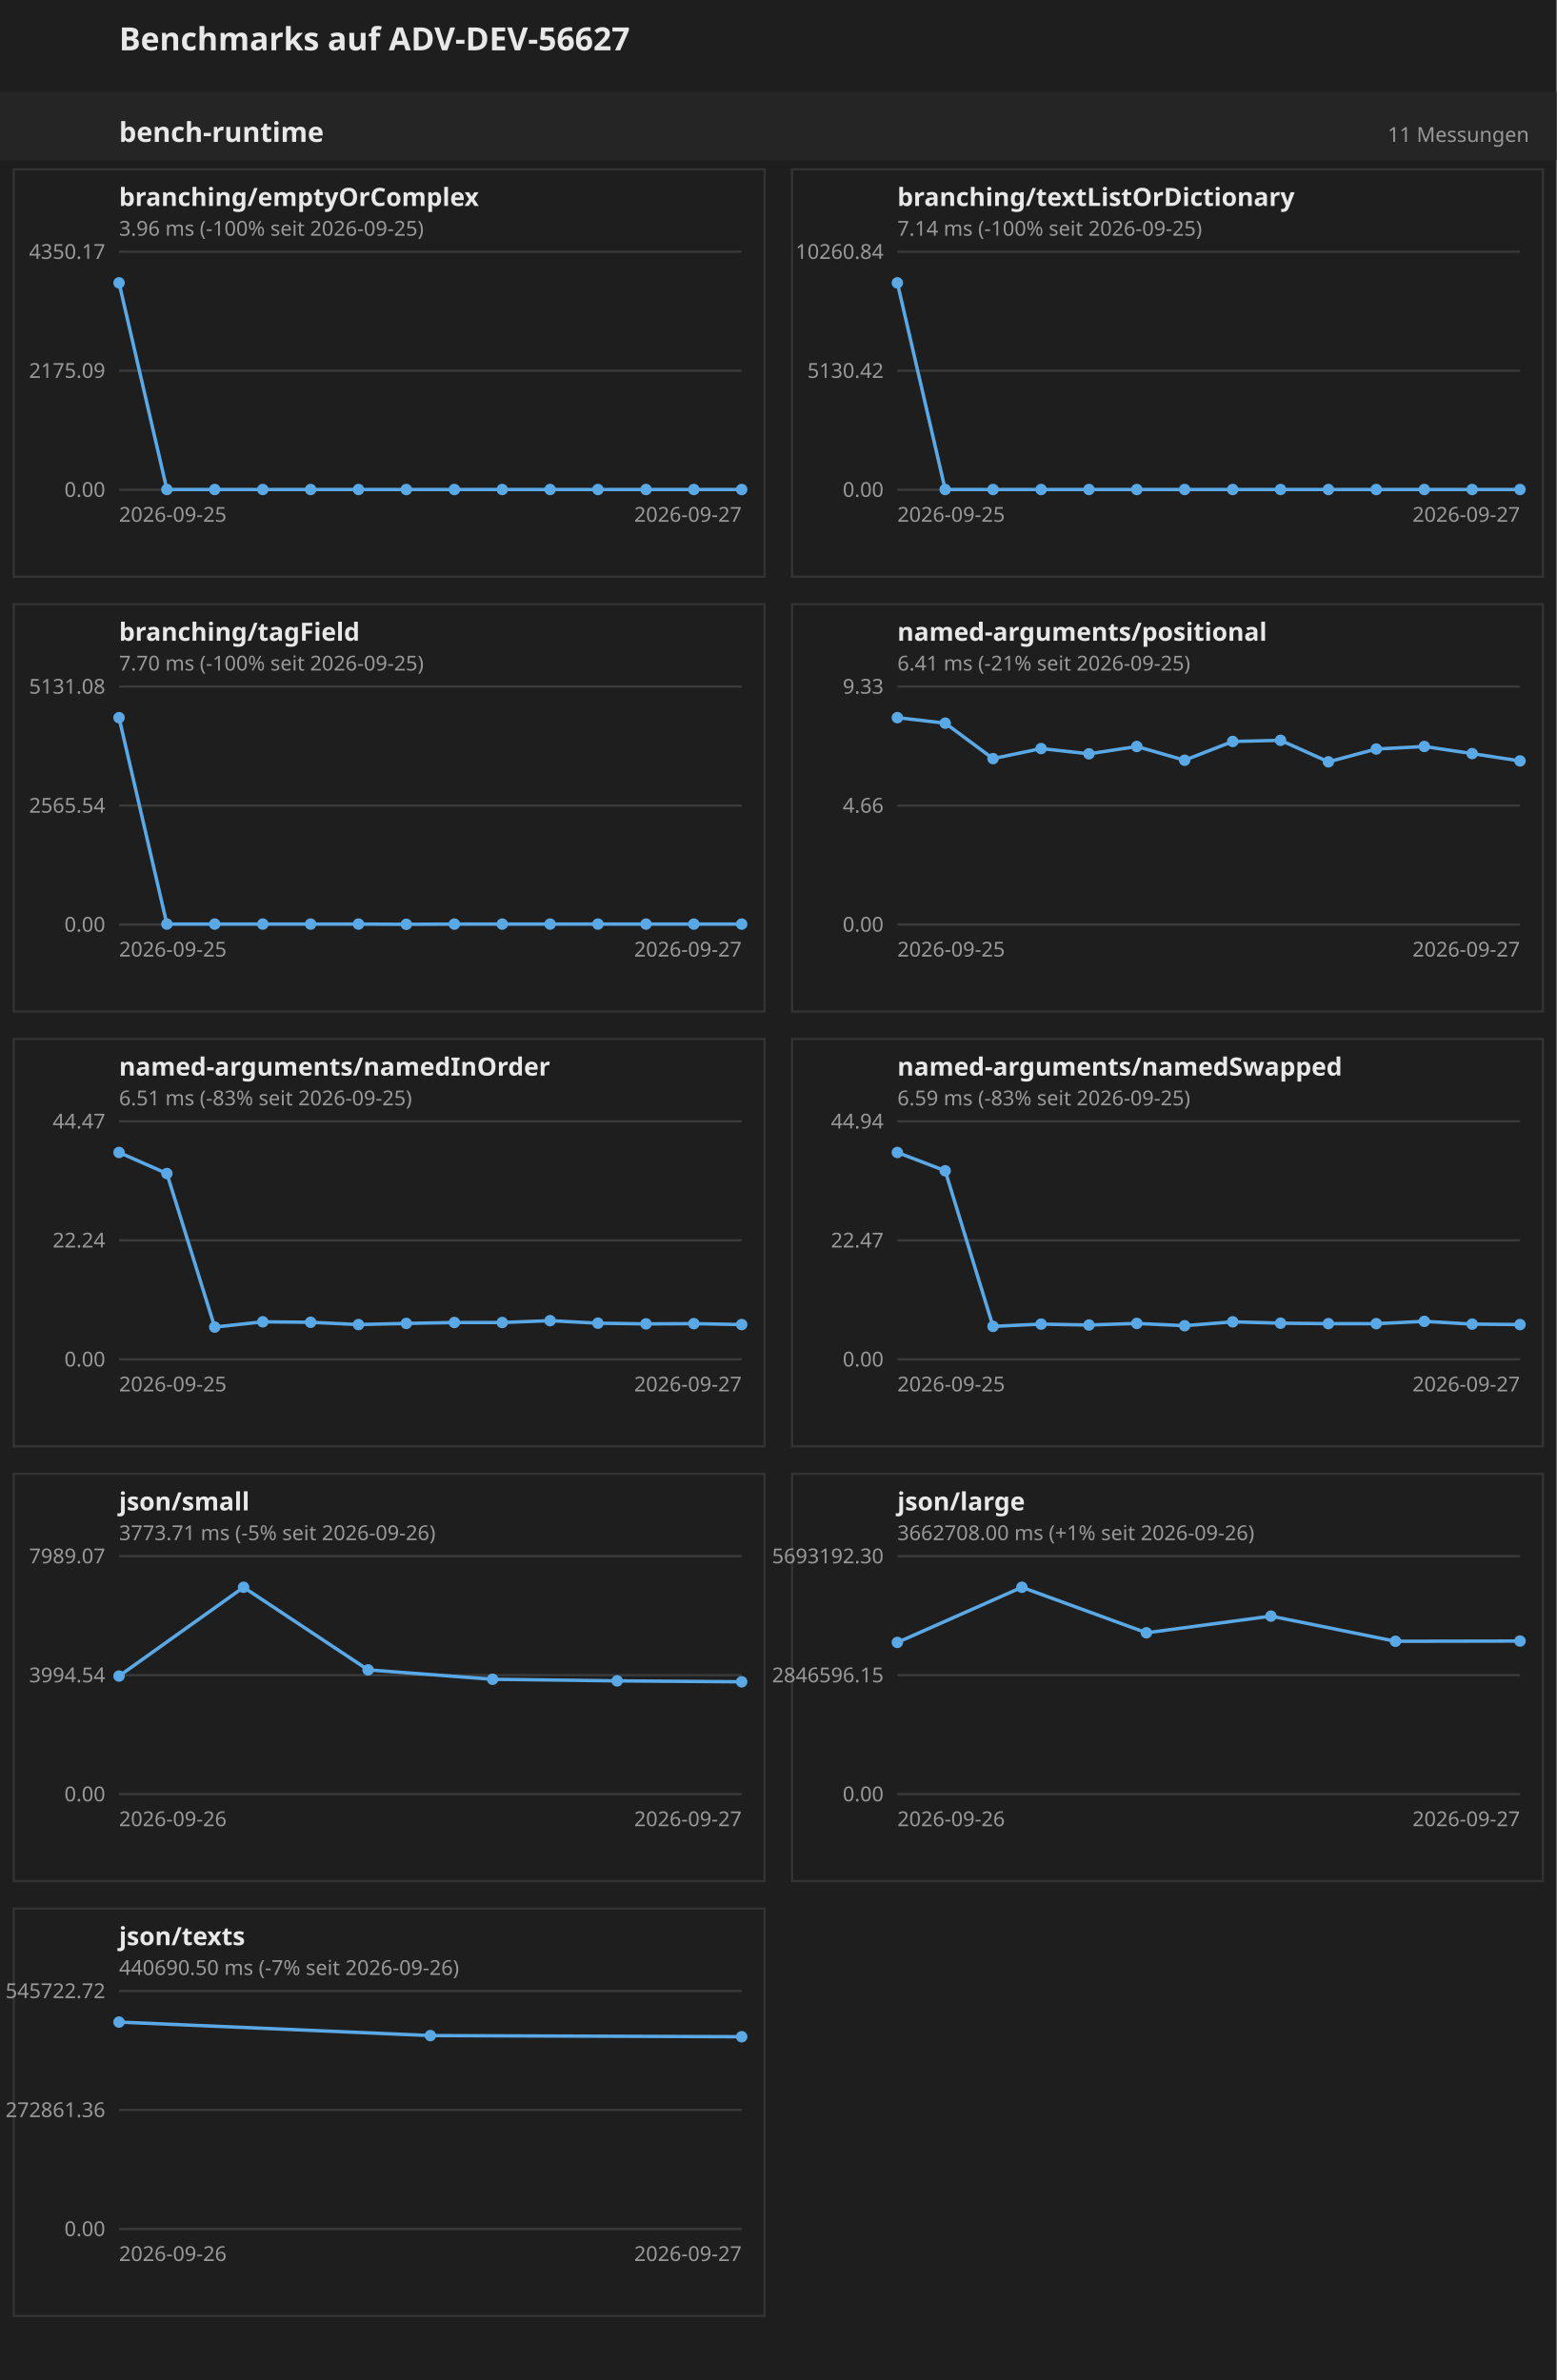
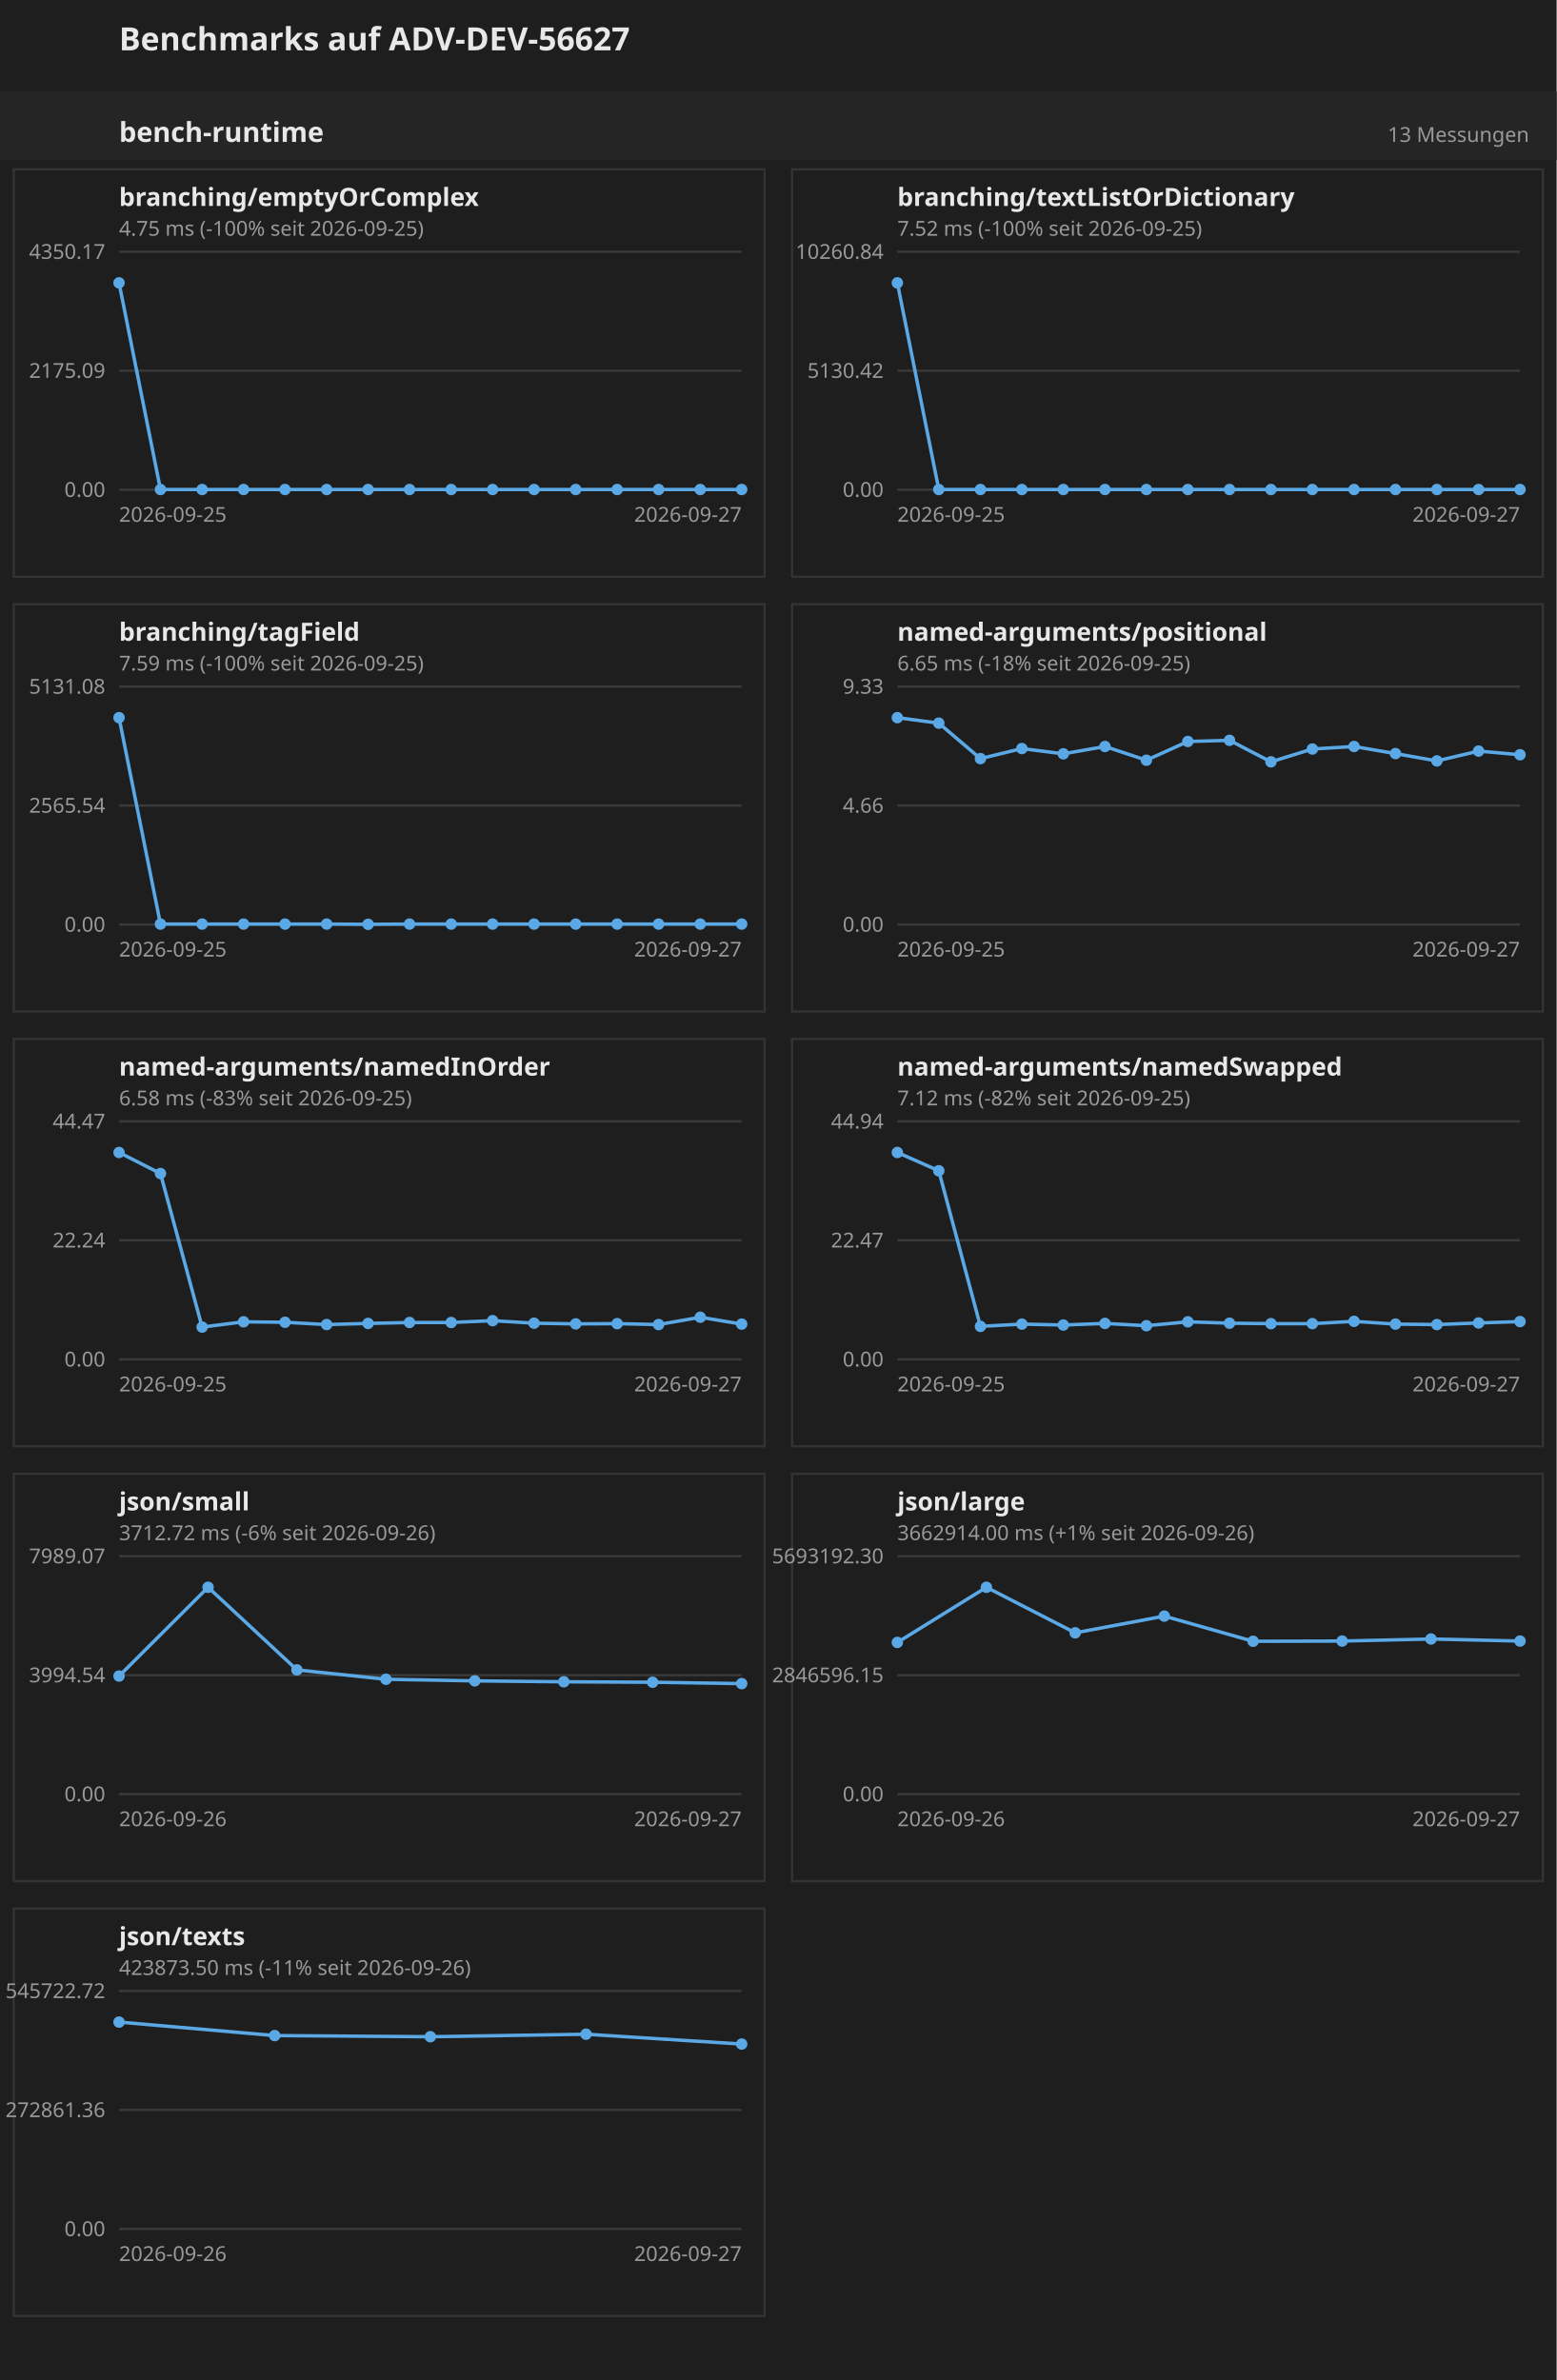
<svg xmlns="http://www.w3.org/2000/svg" width="680" height="1040" font-family="sans-serif">
  <rect width="680" height="1040" fill="#1e1e1e" />
  <text x="52" y="22" font-size="14" font-weight="bold" fill="#e8e8e8">Benchmarks auf ADV-DEV-56627</text>
  <g transform="translate(0 40)">
    <rect x="0" y="0" width="680" height="30" fill="#252525" />
    <text x="52" y="22" font-size="12" font-weight="bold" fill="#e8e8e8">bench-runtime</text>
-     <text x="668" y="22" text-anchor="end" font-size="9" fill="#999">11 Messungen</text>
+     <text x="668" y="22" text-anchor="end" font-size="9" fill="#999">13 Messungen</text>
    <g transform="translate(0 30)">
      <g transform="translate(0 0)">
        <rect x="6" y="4" width="328" height="178" fill="none" stroke="#333" />
        <text x="52" y="20" font-size="11" font-weight="bold" fill="#e8e8e8">branching/emptyOrComplex</text>
-         <text x="52" y="33" font-size="9" fill="#999">3.96 ms (-100% seit 2026-09-25)</text>
+         <text x="52" y="33" font-size="9" fill="#999">4.75 ms (-100% seit 2026-09-25)</text>
        <line x1="52" y1="144.0" x2="324" y2="144.0" stroke="#3a3a3a" />
        <text x="46" y="144.0" text-anchor="end" dominant-baseline="middle" font-size="9" fill="#999">0.00</text>
        <line x1="52" y1="92.0" x2="324" y2="92.0" stroke="#3a3a3a" />
        <text x="46" y="92.0" text-anchor="end" dominant-baseline="middle" font-size="9" fill="#999">2175.09</text>
        <line x1="52" y1="40.0" x2="324" y2="40.0" stroke="#3a3a3a" />
        <text x="46" y="40.0" text-anchor="end" dominant-baseline="middle" font-size="9" fill="#999">4350.17</text>
        <text x="52" y="158" font-size="9" fill="#999">2026-09-25</text>
        <text x="324" y="158" text-anchor="end" font-size="9" fill="#999">2026-09-27</text>
-         <polyline fill="none" stroke="#5aa9e6" stroke-width="1.5" points="52.0,53.6 72.9,143.9 93.8,143.9 114.8,143.9 135.7,143.9 156.6,143.9 177.5,143.9 198.5,143.9 219.4,143.9 240.3,143.9 261.2,143.9 282.2,143.9 303.1,143.9 324.0,143.9" />
-         <circle cx="52.0" cy="53.6" r="2.5" fill="#5aa9e6" />
-         <circle cx="72.9" cy="143.9" r="2.5" fill="#5aa9e6" />
-         <circle cx="93.8" cy="143.9" r="2.5" fill="#5aa9e6" />
-         <circle cx="114.8" cy="143.9" r="2.5" fill="#5aa9e6" />
-         <circle cx="135.7" cy="143.9" r="2.5" fill="#5aa9e6" />
-         <circle cx="156.6" cy="143.9" r="2.5" fill="#5aa9e6" />
-         <circle cx="177.5" cy="143.9" r="2.5" fill="#5aa9e6" />
-         <circle cx="198.5" cy="143.9" r="2.5" fill="#5aa9e6" />
-         <circle cx="219.4" cy="143.9" r="2.5" fill="#5aa9e6" />
-         <circle cx="240.3" cy="143.9" r="2.5" fill="#5aa9e6" />
-         <circle cx="261.2" cy="143.9" r="2.5" fill="#5aa9e6" />
-         <circle cx="282.2" cy="143.9" r="2.5" fill="#5aa9e6" />
-         <circle cx="303.1" cy="143.9" r="2.5" fill="#5aa9e6" />
+         <polyline fill="none" stroke="#5aa9e6" stroke-width="1.5" points="52.0,53.6 70.1,143.9 88.3,143.9 106.4,143.9 124.5,143.9 142.7,143.9 160.8,143.9 178.9,143.9 197.1,143.9 215.2,143.9 233.3,143.9 251.5,143.9 269.6,143.9 287.7,143.9 305.9,143.9 324.0,143.9" />
+         <circle cx="52.0" cy="53.6" r="2.5" fill="#5aa9e6" />
+         <circle cx="70.1" cy="143.9" r="2.5" fill="#5aa9e6" />
+         <circle cx="88.3" cy="143.9" r="2.5" fill="#5aa9e6" />
+         <circle cx="106.4" cy="143.9" r="2.5" fill="#5aa9e6" />
+         <circle cx="124.5" cy="143.9" r="2.5" fill="#5aa9e6" />
+         <circle cx="142.7" cy="143.9" r="2.5" fill="#5aa9e6" />
+         <circle cx="160.8" cy="143.9" r="2.5" fill="#5aa9e6" />
+         <circle cx="178.9" cy="143.9" r="2.5" fill="#5aa9e6" />
+         <circle cx="197.1" cy="143.9" r="2.5" fill="#5aa9e6" />
+         <circle cx="215.2" cy="143.9" r="2.5" fill="#5aa9e6" />
+         <circle cx="233.3" cy="143.9" r="2.5" fill="#5aa9e6" />
+         <circle cx="251.5" cy="143.9" r="2.5" fill="#5aa9e6" />
+         <circle cx="269.6" cy="143.9" r="2.5" fill="#5aa9e6" />
+         <circle cx="287.7" cy="143.9" r="2.5" fill="#5aa9e6" />
+         <circle cx="305.9" cy="143.9" r="2.5" fill="#5aa9e6" />
        <circle cx="324.0" cy="143.9" r="2.5" fill="#5aa9e6" />
      </g>
      <g transform="translate(340 0)">
        <rect x="6" y="4" width="328" height="178" fill="none" stroke="#333" />
        <text x="52" y="20" font-size="11" font-weight="bold" fill="#e8e8e8">branching/textListOrDictionary</text>
-         <text x="52" y="33" font-size="9" fill="#999">7.14 ms (-100% seit 2026-09-25)</text>
+         <text x="52" y="33" font-size="9" fill="#999">7.52 ms (-100% seit 2026-09-25)</text>
        <line x1="52" y1="144.0" x2="324" y2="144.0" stroke="#3a3a3a" />
        <text x="46" y="144.0" text-anchor="end" dominant-baseline="middle" font-size="9" fill="#999">0.00</text>
        <line x1="52" y1="92.0" x2="324" y2="92.0" stroke="#3a3a3a" />
        <text x="46" y="92.0" text-anchor="end" dominant-baseline="middle" font-size="9" fill="#999">5130.42</text>
        <line x1="52" y1="40.0" x2="324" y2="40.0" stroke="#3a3a3a" />
        <text x="46" y="40.0" text-anchor="end" dominant-baseline="middle" font-size="9" fill="#999">10260.84</text>
        <text x="52" y="158" font-size="9" fill="#999">2026-09-25</text>
        <text x="324" y="158" text-anchor="end" font-size="9" fill="#999">2026-09-27</text>
-         <polyline fill="none" stroke="#5aa9e6" stroke-width="1.5" points="52.0,53.6 72.9,143.9 93.8,143.9 114.8,143.9 135.7,143.9 156.6,143.9 177.5,143.9 198.5,143.9 219.4,143.9 240.3,143.9 261.2,143.9 282.2,143.9 303.1,143.9 324.0,143.9" />
-         <circle cx="52.0" cy="53.6" r="2.5" fill="#5aa9e6" />
-         <circle cx="72.9" cy="143.9" r="2.5" fill="#5aa9e6" />
-         <circle cx="93.8" cy="143.9" r="2.5" fill="#5aa9e6" />
-         <circle cx="114.8" cy="143.9" r="2.5" fill="#5aa9e6" />
-         <circle cx="135.7" cy="143.9" r="2.5" fill="#5aa9e6" />
-         <circle cx="156.6" cy="143.9" r="2.5" fill="#5aa9e6" />
-         <circle cx="177.5" cy="143.9" r="2.5" fill="#5aa9e6" />
-         <circle cx="198.5" cy="143.9" r="2.5" fill="#5aa9e6" />
-         <circle cx="219.4" cy="143.9" r="2.5" fill="#5aa9e6" />
-         <circle cx="240.3" cy="143.9" r="2.5" fill="#5aa9e6" />
-         <circle cx="261.2" cy="143.9" r="2.5" fill="#5aa9e6" />
-         <circle cx="282.2" cy="143.9" r="2.5" fill="#5aa9e6" />
-         <circle cx="303.1" cy="143.9" r="2.5" fill="#5aa9e6" />
+         <polyline fill="none" stroke="#5aa9e6" stroke-width="1.5" points="52.0,53.6 70.1,143.9 88.3,143.9 106.4,143.9 124.5,143.9 142.7,143.9 160.8,143.9 178.9,143.9 197.1,143.9 215.2,143.9 233.3,143.9 251.5,143.9 269.6,143.9 287.7,143.9 305.9,143.9 324.0,143.9" />
+         <circle cx="52.0" cy="53.6" r="2.5" fill="#5aa9e6" />
+         <circle cx="70.1" cy="143.9" r="2.5" fill="#5aa9e6" />
+         <circle cx="88.3" cy="143.9" r="2.5" fill="#5aa9e6" />
+         <circle cx="106.4" cy="143.9" r="2.5" fill="#5aa9e6" />
+         <circle cx="124.5" cy="143.9" r="2.5" fill="#5aa9e6" />
+         <circle cx="142.7" cy="143.9" r="2.5" fill="#5aa9e6" />
+         <circle cx="160.8" cy="143.9" r="2.5" fill="#5aa9e6" />
+         <circle cx="178.9" cy="143.9" r="2.5" fill="#5aa9e6" />
+         <circle cx="197.1" cy="143.9" r="2.5" fill="#5aa9e6" />
+         <circle cx="215.2" cy="143.9" r="2.5" fill="#5aa9e6" />
+         <circle cx="233.3" cy="143.9" r="2.5" fill="#5aa9e6" />
+         <circle cx="251.5" cy="143.9" r="2.5" fill="#5aa9e6" />
+         <circle cx="269.6" cy="143.9" r="2.5" fill="#5aa9e6" />
+         <circle cx="287.7" cy="143.9" r="2.5" fill="#5aa9e6" />
+         <circle cx="305.9" cy="143.9" r="2.5" fill="#5aa9e6" />
        <circle cx="324.0" cy="143.9" r="2.5" fill="#5aa9e6" />
      </g>
      <g transform="translate(0 190)">
        <rect x="6" y="4" width="328" height="178" fill="none" stroke="#333" />
        <text x="52" y="20" font-size="11" font-weight="bold" fill="#e8e8e8">branching/tagField</text>
-         <text x="52" y="33" font-size="9" fill="#999">7.70 ms (-100% seit 2026-09-25)</text>
+         <text x="52" y="33" font-size="9" fill="#999">7.59 ms (-100% seit 2026-09-25)</text>
        <line x1="52" y1="144.0" x2="324" y2="144.0" stroke="#3a3a3a" />
        <text x="46" y="144.0" text-anchor="end" dominant-baseline="middle" font-size="9" fill="#999">0.00</text>
        <line x1="52" y1="92.0" x2="324" y2="92.0" stroke="#3a3a3a" />
        <text x="46" y="92.0" text-anchor="end" dominant-baseline="middle" font-size="9" fill="#999">2565.54</text>
        <line x1="52" y1="40.0" x2="324" y2="40.0" stroke="#3a3a3a" />
        <text x="46" y="40.0" text-anchor="end" dominant-baseline="middle" font-size="9" fill="#999">5131.08</text>
        <text x="52" y="158" font-size="9" fill="#999">2026-09-25</text>
        <text x="324" y="158" text-anchor="end" font-size="9" fill="#999">2026-09-27</text>
-         <polyline fill="none" stroke="#5aa9e6" stroke-width="1.5" points="52.0,53.6 72.9,143.8 93.8,143.8 114.8,143.8 135.7,143.8 156.6,143.8 177.5,143.9 198.5,143.8 219.4,143.8 240.3,143.8 261.2,143.8 282.2,143.8 303.1,143.8 324.0,143.8" />
-         <circle cx="52.0" cy="53.6" r="2.5" fill="#5aa9e6" />
-         <circle cx="72.9" cy="143.8" r="2.5" fill="#5aa9e6" />
-         <circle cx="93.8" cy="143.8" r="2.5" fill="#5aa9e6" />
-         <circle cx="114.8" cy="143.8" r="2.5" fill="#5aa9e6" />
-         <circle cx="135.7" cy="143.8" r="2.5" fill="#5aa9e6" />
-         <circle cx="156.6" cy="143.8" r="2.5" fill="#5aa9e6" />
-         <circle cx="177.5" cy="143.9" r="2.5" fill="#5aa9e6" />
-         <circle cx="198.5" cy="143.8" r="2.5" fill="#5aa9e6" />
-         <circle cx="219.4" cy="143.8" r="2.5" fill="#5aa9e6" />
-         <circle cx="240.3" cy="143.8" r="2.5" fill="#5aa9e6" />
-         <circle cx="261.2" cy="143.8" r="2.5" fill="#5aa9e6" />
-         <circle cx="282.2" cy="143.8" r="2.5" fill="#5aa9e6" />
-         <circle cx="303.1" cy="143.8" r="2.5" fill="#5aa9e6" />
+         <polyline fill="none" stroke="#5aa9e6" stroke-width="1.5" points="52.0,53.6 70.1,143.8 88.3,143.8 106.4,143.8 124.5,143.8 142.7,143.8 160.8,143.9 178.9,143.8 197.1,143.8 215.2,143.8 233.3,143.8 251.5,143.8 269.6,143.8 287.7,143.8 305.9,143.8 324.0,143.8" />
+         <circle cx="52.0" cy="53.6" r="2.5" fill="#5aa9e6" />
+         <circle cx="70.1" cy="143.8" r="2.5" fill="#5aa9e6" />
+         <circle cx="88.3" cy="143.8" r="2.5" fill="#5aa9e6" />
+         <circle cx="106.4" cy="143.8" r="2.5" fill="#5aa9e6" />
+         <circle cx="124.5" cy="143.8" r="2.5" fill="#5aa9e6" />
+         <circle cx="142.7" cy="143.8" r="2.5" fill="#5aa9e6" />
+         <circle cx="160.8" cy="143.9" r="2.5" fill="#5aa9e6" />
+         <circle cx="178.9" cy="143.8" r="2.5" fill="#5aa9e6" />
+         <circle cx="197.1" cy="143.8" r="2.5" fill="#5aa9e6" />
+         <circle cx="215.2" cy="143.8" r="2.5" fill="#5aa9e6" />
+         <circle cx="233.3" cy="143.8" r="2.5" fill="#5aa9e6" />
+         <circle cx="251.5" cy="143.8" r="2.5" fill="#5aa9e6" />
+         <circle cx="269.6" cy="143.8" r="2.5" fill="#5aa9e6" />
+         <circle cx="287.7" cy="143.8" r="2.5" fill="#5aa9e6" />
+         <circle cx="305.9" cy="143.8" r="2.5" fill="#5aa9e6" />
        <circle cx="324.0" cy="143.8" r="2.5" fill="#5aa9e6" />
      </g>
      <g transform="translate(340 190)">
        <rect x="6" y="4" width="328" height="178" fill="none" stroke="#333" />
        <text x="52" y="20" font-size="11" font-weight="bold" fill="#e8e8e8">named-arguments/positional</text>
-         <text x="52" y="33" font-size="9" fill="#999">6.41 ms (-21% seit 2026-09-25)</text>
+         <text x="52" y="33" font-size="9" fill="#999">6.65 ms (-18% seit 2026-09-25)</text>
        <line x1="52" y1="144.0" x2="324" y2="144.0" stroke="#3a3a3a" />
        <text x="46" y="144.0" text-anchor="end" dominant-baseline="middle" font-size="9" fill="#999">0.00</text>
        <line x1="52" y1="92.0" x2="324" y2="92.0" stroke="#3a3a3a" />
        <text x="46" y="92.0" text-anchor="end" dominant-baseline="middle" font-size="9" fill="#999">4.66</text>
        <line x1="52" y1="40.0" x2="324" y2="40.0" stroke="#3a3a3a" />
        <text x="46" y="40.0" text-anchor="end" dominant-baseline="middle" font-size="9" fill="#999">9.33</text>
        <text x="52" y="158" font-size="9" fill="#999">2026-09-25</text>
        <text x="324" y="158" text-anchor="end" font-size="9" fill="#999">2026-09-27</text>
-         <polyline fill="none" stroke="#5aa9e6" stroke-width="1.5" points="52.0,53.6 72.9,56.0 93.8,71.5 114.8,67.1 135.7,69.4 156.6,66.2 177.5,72.2 198.5,64.0 219.4,63.5 240.3,72.9 261.2,67.3 282.2,66.2 303.1,69.3 324.0,72.5" />
-         <circle cx="52.0" cy="53.6" r="2.5" fill="#5aa9e6" />
-         <circle cx="72.9" cy="56.0" r="2.5" fill="#5aa9e6" />
-         <circle cx="93.8" cy="71.5" r="2.5" fill="#5aa9e6" />
-         <circle cx="114.8" cy="67.1" r="2.5" fill="#5aa9e6" />
-         <circle cx="135.7" cy="69.4" r="2.5" fill="#5aa9e6" />
-         <circle cx="156.6" cy="66.2" r="2.5" fill="#5aa9e6" />
-         <circle cx="177.5" cy="72.2" r="2.5" fill="#5aa9e6" />
-         <circle cx="198.5" cy="64.0" r="2.5" fill="#5aa9e6" />
-         <circle cx="219.4" cy="63.5" r="2.5" fill="#5aa9e6" />
-         <circle cx="240.3" cy="72.9" r="2.5" fill="#5aa9e6" />
-         <circle cx="261.2" cy="67.3" r="2.5" fill="#5aa9e6" />
-         <circle cx="282.2" cy="66.2" r="2.5" fill="#5aa9e6" />
-         <circle cx="303.1" cy="69.3" r="2.5" fill="#5aa9e6" />
-         <circle cx="324.0" cy="72.5" r="2.5" fill="#5aa9e6" />
+         <polyline fill="none" stroke="#5aa9e6" stroke-width="1.5" points="52.0,53.6 70.1,56.0 88.3,71.5 106.4,67.1 124.5,69.4 142.7,66.2 160.8,72.2 178.9,64.0 197.1,63.5 215.2,72.9 233.3,67.3 251.5,66.2 269.6,69.3 287.7,72.5 305.9,68.2 324.0,69.8" />
+         <circle cx="52.0" cy="53.6" r="2.5" fill="#5aa9e6" />
+         <circle cx="70.1" cy="56.0" r="2.5" fill="#5aa9e6" />
+         <circle cx="88.3" cy="71.5" r="2.5" fill="#5aa9e6" />
+         <circle cx="106.4" cy="67.1" r="2.5" fill="#5aa9e6" />
+         <circle cx="124.5" cy="69.4" r="2.5" fill="#5aa9e6" />
+         <circle cx="142.7" cy="66.2" r="2.5" fill="#5aa9e6" />
+         <circle cx="160.8" cy="72.2" r="2.5" fill="#5aa9e6" />
+         <circle cx="178.9" cy="64.0" r="2.5" fill="#5aa9e6" />
+         <circle cx="197.1" cy="63.5" r="2.5" fill="#5aa9e6" />
+         <circle cx="215.2" cy="72.9" r="2.5" fill="#5aa9e6" />
+         <circle cx="233.3" cy="67.3" r="2.5" fill="#5aa9e6" />
+         <circle cx="251.5" cy="66.2" r="2.5" fill="#5aa9e6" />
+         <circle cx="269.6" cy="69.3" r="2.5" fill="#5aa9e6" />
+         <circle cx="287.7" cy="72.5" r="2.5" fill="#5aa9e6" />
+         <circle cx="305.9" cy="68.2" r="2.5" fill="#5aa9e6" />
+         <circle cx="324.0" cy="69.8" r="2.5" fill="#5aa9e6" />
      </g>
      <g transform="translate(0 380)">
        <rect x="6" y="4" width="328" height="178" fill="none" stroke="#333" />
        <text x="52" y="20" font-size="11" font-weight="bold" fill="#e8e8e8">named-arguments/namedInOrder</text>
-         <text x="52" y="33" font-size="9" fill="#999">6.51 ms (-83% seit 2026-09-25)</text>
+         <text x="52" y="33" font-size="9" fill="#999">6.58 ms (-83% seit 2026-09-25)</text>
        <line x1="52" y1="144.0" x2="324" y2="144.0" stroke="#3a3a3a" />
        <text x="46" y="144.0" text-anchor="end" dominant-baseline="middle" font-size="9" fill="#999">0.00</text>
        <line x1="52" y1="92.0" x2="324" y2="92.0" stroke="#3a3a3a" />
        <text x="46" y="92.0" text-anchor="end" dominant-baseline="middle" font-size="9" fill="#999">22.24</text>
        <line x1="52" y1="40.0" x2="324" y2="40.0" stroke="#3a3a3a" />
        <text x="46" y="40.0" text-anchor="end" dominant-baseline="middle" font-size="9" fill="#999">44.47</text>
        <text x="52" y="158" font-size="9" fill="#999">2026-09-25</text>
        <text x="324" y="158" text-anchor="end" font-size="9" fill="#999">2026-09-27</text>
-         <polyline fill="none" stroke="#5aa9e6" stroke-width="1.5" points="52.0,53.6 72.9,62.8 93.8,129.9 114.8,127.6 135.7,127.8 156.6,128.8 177.5,128.3 198.5,127.9 219.4,127.9 240.3,127.1 261.2,128.2 282.2,128.5 303.1,128.4 324.0,128.8" />
-         <circle cx="52.0" cy="53.6" r="2.5" fill="#5aa9e6" />
-         <circle cx="72.9" cy="62.8" r="2.5" fill="#5aa9e6" />
-         <circle cx="93.8" cy="129.9" r="2.5" fill="#5aa9e6" />
-         <circle cx="114.8" cy="127.6" r="2.5" fill="#5aa9e6" />
-         <circle cx="135.7" cy="127.8" r="2.5" fill="#5aa9e6" />
-         <circle cx="156.6" cy="128.8" r="2.5" fill="#5aa9e6" />
-         <circle cx="177.5" cy="128.3" r="2.5" fill="#5aa9e6" />
-         <circle cx="198.5" cy="127.9" r="2.5" fill="#5aa9e6" />
-         <circle cx="219.4" cy="127.9" r="2.5" fill="#5aa9e6" />
-         <circle cx="240.3" cy="127.1" r="2.5" fill="#5aa9e6" />
-         <circle cx="261.2" cy="128.2" r="2.5" fill="#5aa9e6" />
-         <circle cx="282.2" cy="128.5" r="2.5" fill="#5aa9e6" />
-         <circle cx="303.1" cy="128.4" r="2.5" fill="#5aa9e6" />
-         <circle cx="324.0" cy="128.8" r="2.5" fill="#5aa9e6" />
+         <polyline fill="none" stroke="#5aa9e6" stroke-width="1.5" points="52.0,53.6 70.1,62.8 88.3,129.9 106.4,127.6 124.5,127.8 142.7,128.8 160.8,128.3 178.9,127.9 197.1,127.9 215.2,127.1 233.3,128.2 251.5,128.5 269.6,128.4 287.7,128.8 305.9,125.6 324.0,128.6" />
+         <circle cx="52.0" cy="53.6" r="2.5" fill="#5aa9e6" />
+         <circle cx="70.1" cy="62.8" r="2.5" fill="#5aa9e6" />
+         <circle cx="88.3" cy="129.9" r="2.5" fill="#5aa9e6" />
+         <circle cx="106.4" cy="127.6" r="2.5" fill="#5aa9e6" />
+         <circle cx="124.5" cy="127.8" r="2.5" fill="#5aa9e6" />
+         <circle cx="142.7" cy="128.8" r="2.5" fill="#5aa9e6" />
+         <circle cx="160.8" cy="128.3" r="2.5" fill="#5aa9e6" />
+         <circle cx="178.9" cy="127.9" r="2.5" fill="#5aa9e6" />
+         <circle cx="197.1" cy="127.9" r="2.5" fill="#5aa9e6" />
+         <circle cx="215.2" cy="127.1" r="2.5" fill="#5aa9e6" />
+         <circle cx="233.3" cy="128.2" r="2.5" fill="#5aa9e6" />
+         <circle cx="251.5" cy="128.5" r="2.5" fill="#5aa9e6" />
+         <circle cx="269.6" cy="128.4" r="2.5" fill="#5aa9e6" />
+         <circle cx="287.7" cy="128.8" r="2.5" fill="#5aa9e6" />
+         <circle cx="305.9" cy="125.6" r="2.5" fill="#5aa9e6" />
+         <circle cx="324.0" cy="128.6" r="2.5" fill="#5aa9e6" />
      </g>
      <g transform="translate(340 380)">
        <rect x="6" y="4" width="328" height="178" fill="none" stroke="#333" />
        <text x="52" y="20" font-size="11" font-weight="bold" fill="#e8e8e8">named-arguments/namedSwapped</text>
-         <text x="52" y="33" font-size="9" fill="#999">6.59 ms (-83% seit 2026-09-25)</text>
+         <text x="52" y="33" font-size="9" fill="#999">7.12 ms (-82% seit 2026-09-25)</text>
        <line x1="52" y1="144.0" x2="324" y2="144.0" stroke="#3a3a3a" />
        <text x="46" y="144.0" text-anchor="end" dominant-baseline="middle" font-size="9" fill="#999">0.00</text>
        <line x1="52" y1="92.0" x2="324" y2="92.0" stroke="#3a3a3a" />
        <text x="46" y="92.0" text-anchor="end" dominant-baseline="middle" font-size="9" fill="#999">22.47</text>
        <line x1="52" y1="40.0" x2="324" y2="40.0" stroke="#3a3a3a" />
        <text x="46" y="40.0" text-anchor="end" dominant-baseline="middle" font-size="9" fill="#999">44.94</text>
        <text x="52" y="158" font-size="9" fill="#999">2026-09-25</text>
        <text x="324" y="158" text-anchor="end" font-size="9" fill="#999">2026-09-27</text>
-         <polyline fill="none" stroke="#5aa9e6" stroke-width="1.5" points="52.0,53.6 72.9,61.6 93.8,129.6 114.8,128.6 135.7,129.0 156.6,128.3 177.5,129.3 198.5,127.6 219.4,128.2 240.3,128.4 261.2,128.4 282.2,127.4 303.1,128.6 324.0,128.8" />
-         <circle cx="52.0" cy="53.6" r="2.5" fill="#5aa9e6" />
-         <circle cx="72.9" cy="61.6" r="2.5" fill="#5aa9e6" />
-         <circle cx="93.8" cy="129.6" r="2.5" fill="#5aa9e6" />
-         <circle cx="114.8" cy="128.6" r="2.5" fill="#5aa9e6" />
-         <circle cx="135.7" cy="129.0" r="2.5" fill="#5aa9e6" />
-         <circle cx="156.6" cy="128.3" r="2.5" fill="#5aa9e6" />
-         <circle cx="177.5" cy="129.3" r="2.5" fill="#5aa9e6" />
-         <circle cx="198.5" cy="127.6" r="2.5" fill="#5aa9e6" />
-         <circle cx="219.4" cy="128.2" r="2.5" fill="#5aa9e6" />
-         <circle cx="240.3" cy="128.4" r="2.5" fill="#5aa9e6" />
-         <circle cx="261.2" cy="128.4" r="2.5" fill="#5aa9e6" />
-         <circle cx="282.2" cy="127.4" r="2.5" fill="#5aa9e6" />
-         <circle cx="303.1" cy="128.6" r="2.5" fill="#5aa9e6" />
-         <circle cx="324.0" cy="128.8" r="2.5" fill="#5aa9e6" />
+         <polyline fill="none" stroke="#5aa9e6" stroke-width="1.5" points="52.0,53.6 70.1,61.6 88.3,129.6 106.4,128.6 124.5,129.0 142.7,128.3 160.8,129.3 178.9,127.6 197.1,128.2 215.2,128.4 233.3,128.4 251.5,127.4 269.6,128.6 287.7,128.8 305.9,128.1 324.0,127.5" />
+         <circle cx="52.0" cy="53.6" r="2.5" fill="#5aa9e6" />
+         <circle cx="70.1" cy="61.6" r="2.5" fill="#5aa9e6" />
+         <circle cx="88.3" cy="129.6" r="2.5" fill="#5aa9e6" />
+         <circle cx="106.4" cy="128.6" r="2.5" fill="#5aa9e6" />
+         <circle cx="124.5" cy="129.0" r="2.5" fill="#5aa9e6" />
+         <circle cx="142.7" cy="128.3" r="2.5" fill="#5aa9e6" />
+         <circle cx="160.8" cy="129.3" r="2.5" fill="#5aa9e6" />
+         <circle cx="178.9" cy="127.6" r="2.5" fill="#5aa9e6" />
+         <circle cx="197.1" cy="128.2" r="2.5" fill="#5aa9e6" />
+         <circle cx="215.2" cy="128.4" r="2.5" fill="#5aa9e6" />
+         <circle cx="233.3" cy="128.4" r="2.5" fill="#5aa9e6" />
+         <circle cx="251.5" cy="127.4" r="2.5" fill="#5aa9e6" />
+         <circle cx="269.6" cy="128.6" r="2.5" fill="#5aa9e6" />
+         <circle cx="287.7" cy="128.8" r="2.5" fill="#5aa9e6" />
+         <circle cx="305.9" cy="128.1" r="2.5" fill="#5aa9e6" />
+         <circle cx="324.0" cy="127.5" r="2.5" fill="#5aa9e6" />
      </g>
      <g transform="translate(0 570)">
        <rect x="6" y="4" width="328" height="178" fill="none" stroke="#333" />
        <text x="52" y="20" font-size="11" font-weight="bold" fill="#e8e8e8">json/small</text>
-         <text x="52" y="33" font-size="9" fill="#999">3773.71 ms (-5% seit 2026-09-26)</text>
+         <text x="52" y="33" font-size="9" fill="#999">3712.72 ms (-6% seit 2026-09-26)</text>
        <line x1="52" y1="144.0" x2="324" y2="144.0" stroke="#3a3a3a" />
        <text x="46" y="144.0" text-anchor="end" dominant-baseline="middle" font-size="9" fill="#999">0.00</text>
        <line x1="52" y1="92.0" x2="324" y2="92.0" stroke="#3a3a3a" />
        <text x="46" y="92.0" text-anchor="end" dominant-baseline="middle" font-size="9" fill="#999">3994.54</text>
        <line x1="52" y1="40.0" x2="324" y2="40.0" stroke="#3a3a3a" />
        <text x="46" y="40.0" text-anchor="end" dominant-baseline="middle" font-size="9" fill="#999">7989.07</text>
        <text x="52" y="158" font-size="9" fill="#999">2026-09-26</text>
        <text x="324" y="158" text-anchor="end" font-size="9" fill="#999">2026-09-27</text>
-         <polyline fill="none" stroke="#5aa9e6" stroke-width="1.5" points="52.0,92.4 106.4,53.6 160.8,89.7 215.2,93.8 269.6,94.5 324.0,94.9" />
+         <polyline fill="none" stroke="#5aa9e6" stroke-width="1.5" points="52.0,92.4 90.9,53.6 129.7,89.7 168.6,93.8 207.4,94.5 246.3,94.9 285.1,95.1 324.0,95.7" />
        <circle cx="52.0" cy="92.4" r="2.5" fill="#5aa9e6" />
-         <circle cx="106.4" cy="53.6" r="2.5" fill="#5aa9e6" />
-         <circle cx="160.8" cy="89.7" r="2.5" fill="#5aa9e6" />
-         <circle cx="215.2" cy="93.8" r="2.5" fill="#5aa9e6" />
-         <circle cx="269.6" cy="94.5" r="2.5" fill="#5aa9e6" />
-         <circle cx="324.0" cy="94.9" r="2.5" fill="#5aa9e6" />
+         <circle cx="90.9" cy="53.6" r="2.5" fill="#5aa9e6" />
+         <circle cx="129.7" cy="89.7" r="2.5" fill="#5aa9e6" />
+         <circle cx="168.6" cy="93.8" r="2.5" fill="#5aa9e6" />
+         <circle cx="207.4" cy="94.5" r="2.5" fill="#5aa9e6" />
+         <circle cx="246.3" cy="94.9" r="2.5" fill="#5aa9e6" />
+         <circle cx="285.1" cy="95.1" r="2.5" fill="#5aa9e6" />
+         <circle cx="324.0" cy="95.7" r="2.5" fill="#5aa9e6" />
      </g>
      <g transform="translate(340 570)">
        <rect x="6" y="4" width="328" height="178" fill="none" stroke="#333" />
        <text x="52" y="20" font-size="11" font-weight="bold" fill="#e8e8e8">json/large</text>
-         <text x="52" y="33" font-size="9" fill="#999">3662708.00 ms (+1% seit 2026-09-26)</text>
+         <text x="52" y="33" font-size="9" fill="#999">3662914.00 ms (+1% seit 2026-09-26)</text>
        <line x1="52" y1="144.0" x2="324" y2="144.0" stroke="#3a3a3a" />
        <text x="46" y="144.0" text-anchor="end" dominant-baseline="middle" font-size="9" fill="#999">0.00</text>
        <line x1="52" y1="92.0" x2="324" y2="92.0" stroke="#3a3a3a" />
        <text x="46" y="92.0" text-anchor="end" dominant-baseline="middle" font-size="9" fill="#999">2846596.15</text>
        <line x1="52" y1="40.0" x2="324" y2="40.0" stroke="#3a3a3a" />
        <text x="46" y="40.0" text-anchor="end" dominant-baseline="middle" font-size="9" fill="#999">5693192.30</text>
        <text x="52" y="158" font-size="9" fill="#999">2026-09-26</text>
        <text x="324" y="158" text-anchor="end" font-size="9" fill="#999">2026-09-27</text>
-         <polyline fill="none" stroke="#5aa9e6" stroke-width="1.5" points="52.0,77.7 106.4,53.6 160.8,73.5 215.2,66.2 269.6,77.2 324.0,77.1" />
+         <polyline fill="none" stroke="#5aa9e6" stroke-width="1.5" points="52.0,77.7 90.9,53.6 129.7,73.5 168.6,66.2 207.4,77.2 246.3,77.1 285.1,76.2 324.0,77.1" />
        <circle cx="52.0" cy="77.7" r="2.5" fill="#5aa9e6" />
-         <circle cx="106.4" cy="53.6" r="2.5" fill="#5aa9e6" />
-         <circle cx="160.8" cy="73.5" r="2.5" fill="#5aa9e6" />
-         <circle cx="215.2" cy="66.2" r="2.5" fill="#5aa9e6" />
-         <circle cx="269.6" cy="77.2" r="2.5" fill="#5aa9e6" />
+         <circle cx="90.9" cy="53.6" r="2.5" fill="#5aa9e6" />
+         <circle cx="129.7" cy="73.5" r="2.5" fill="#5aa9e6" />
+         <circle cx="168.6" cy="66.2" r="2.5" fill="#5aa9e6" />
+         <circle cx="207.4" cy="77.2" r="2.5" fill="#5aa9e6" />
+         <circle cx="246.3" cy="77.1" r="2.5" fill="#5aa9e6" />
+         <circle cx="285.1" cy="76.2" r="2.5" fill="#5aa9e6" />
        <circle cx="324.0" cy="77.1" r="2.5" fill="#5aa9e6" />
      </g>
      <g transform="translate(0 760)">
        <rect x="6" y="4" width="328" height="178" fill="none" stroke="#333" />
        <text x="52" y="20" font-size="11" font-weight="bold" fill="#e8e8e8">json/texts</text>
-         <text x="52" y="33" font-size="9" fill="#999">440690.50 ms (-7% seit 2026-09-26)</text>
+         <text x="52" y="33" font-size="9" fill="#999">423873.50 ms (-11% seit 2026-09-26)</text>
        <line x1="52" y1="144.0" x2="324" y2="144.0" stroke="#3a3a3a" />
        <text x="46" y="144.0" text-anchor="end" dominant-baseline="middle" font-size="9" fill="#999">0.00</text>
        <line x1="52" y1="92.0" x2="324" y2="92.0" stroke="#3a3a3a" />
        <text x="46" y="92.0" text-anchor="end" dominant-baseline="middle" font-size="9" fill="#999">272861.36</text>
        <line x1="52" y1="40.0" x2="324" y2="40.0" stroke="#3a3a3a" />
        <text x="46" y="40.0" text-anchor="end" dominant-baseline="middle" font-size="9" fill="#999">545722.72</text>
        <text x="52" y="158" font-size="9" fill="#999">2026-09-26</text>
        <text x="324" y="158" text-anchor="end" font-size="9" fill="#999">2026-09-27</text>
-         <polyline fill="none" stroke="#5aa9e6" stroke-width="1.5" points="52.0,53.6 188.0,59.5 324.0,60.0" />
-         <circle cx="52.0" cy="53.6" r="2.5" fill="#5aa9e6" />
-         <circle cx="188.0" cy="59.5" r="2.5" fill="#5aa9e6" />
-         <circle cx="324.0" cy="60.0" r="2.5" fill="#5aa9e6" />
+         <polyline fill="none" stroke="#5aa9e6" stroke-width="1.5" points="52.0,53.6 120.0,59.5 188.0,60.0 256.0,58.9 324.0,63.2" />
+         <circle cx="52.0" cy="53.6" r="2.5" fill="#5aa9e6" />
+         <circle cx="120.0" cy="59.5" r="2.5" fill="#5aa9e6" />
+         <circle cx="188.0" cy="60.0" r="2.5" fill="#5aa9e6" />
+         <circle cx="256.0" cy="58.9" r="2.5" fill="#5aa9e6" />
+         <circle cx="324.0" cy="63.2" r="2.5" fill="#5aa9e6" />
      </g>
    </g>
  </g>
</svg>
